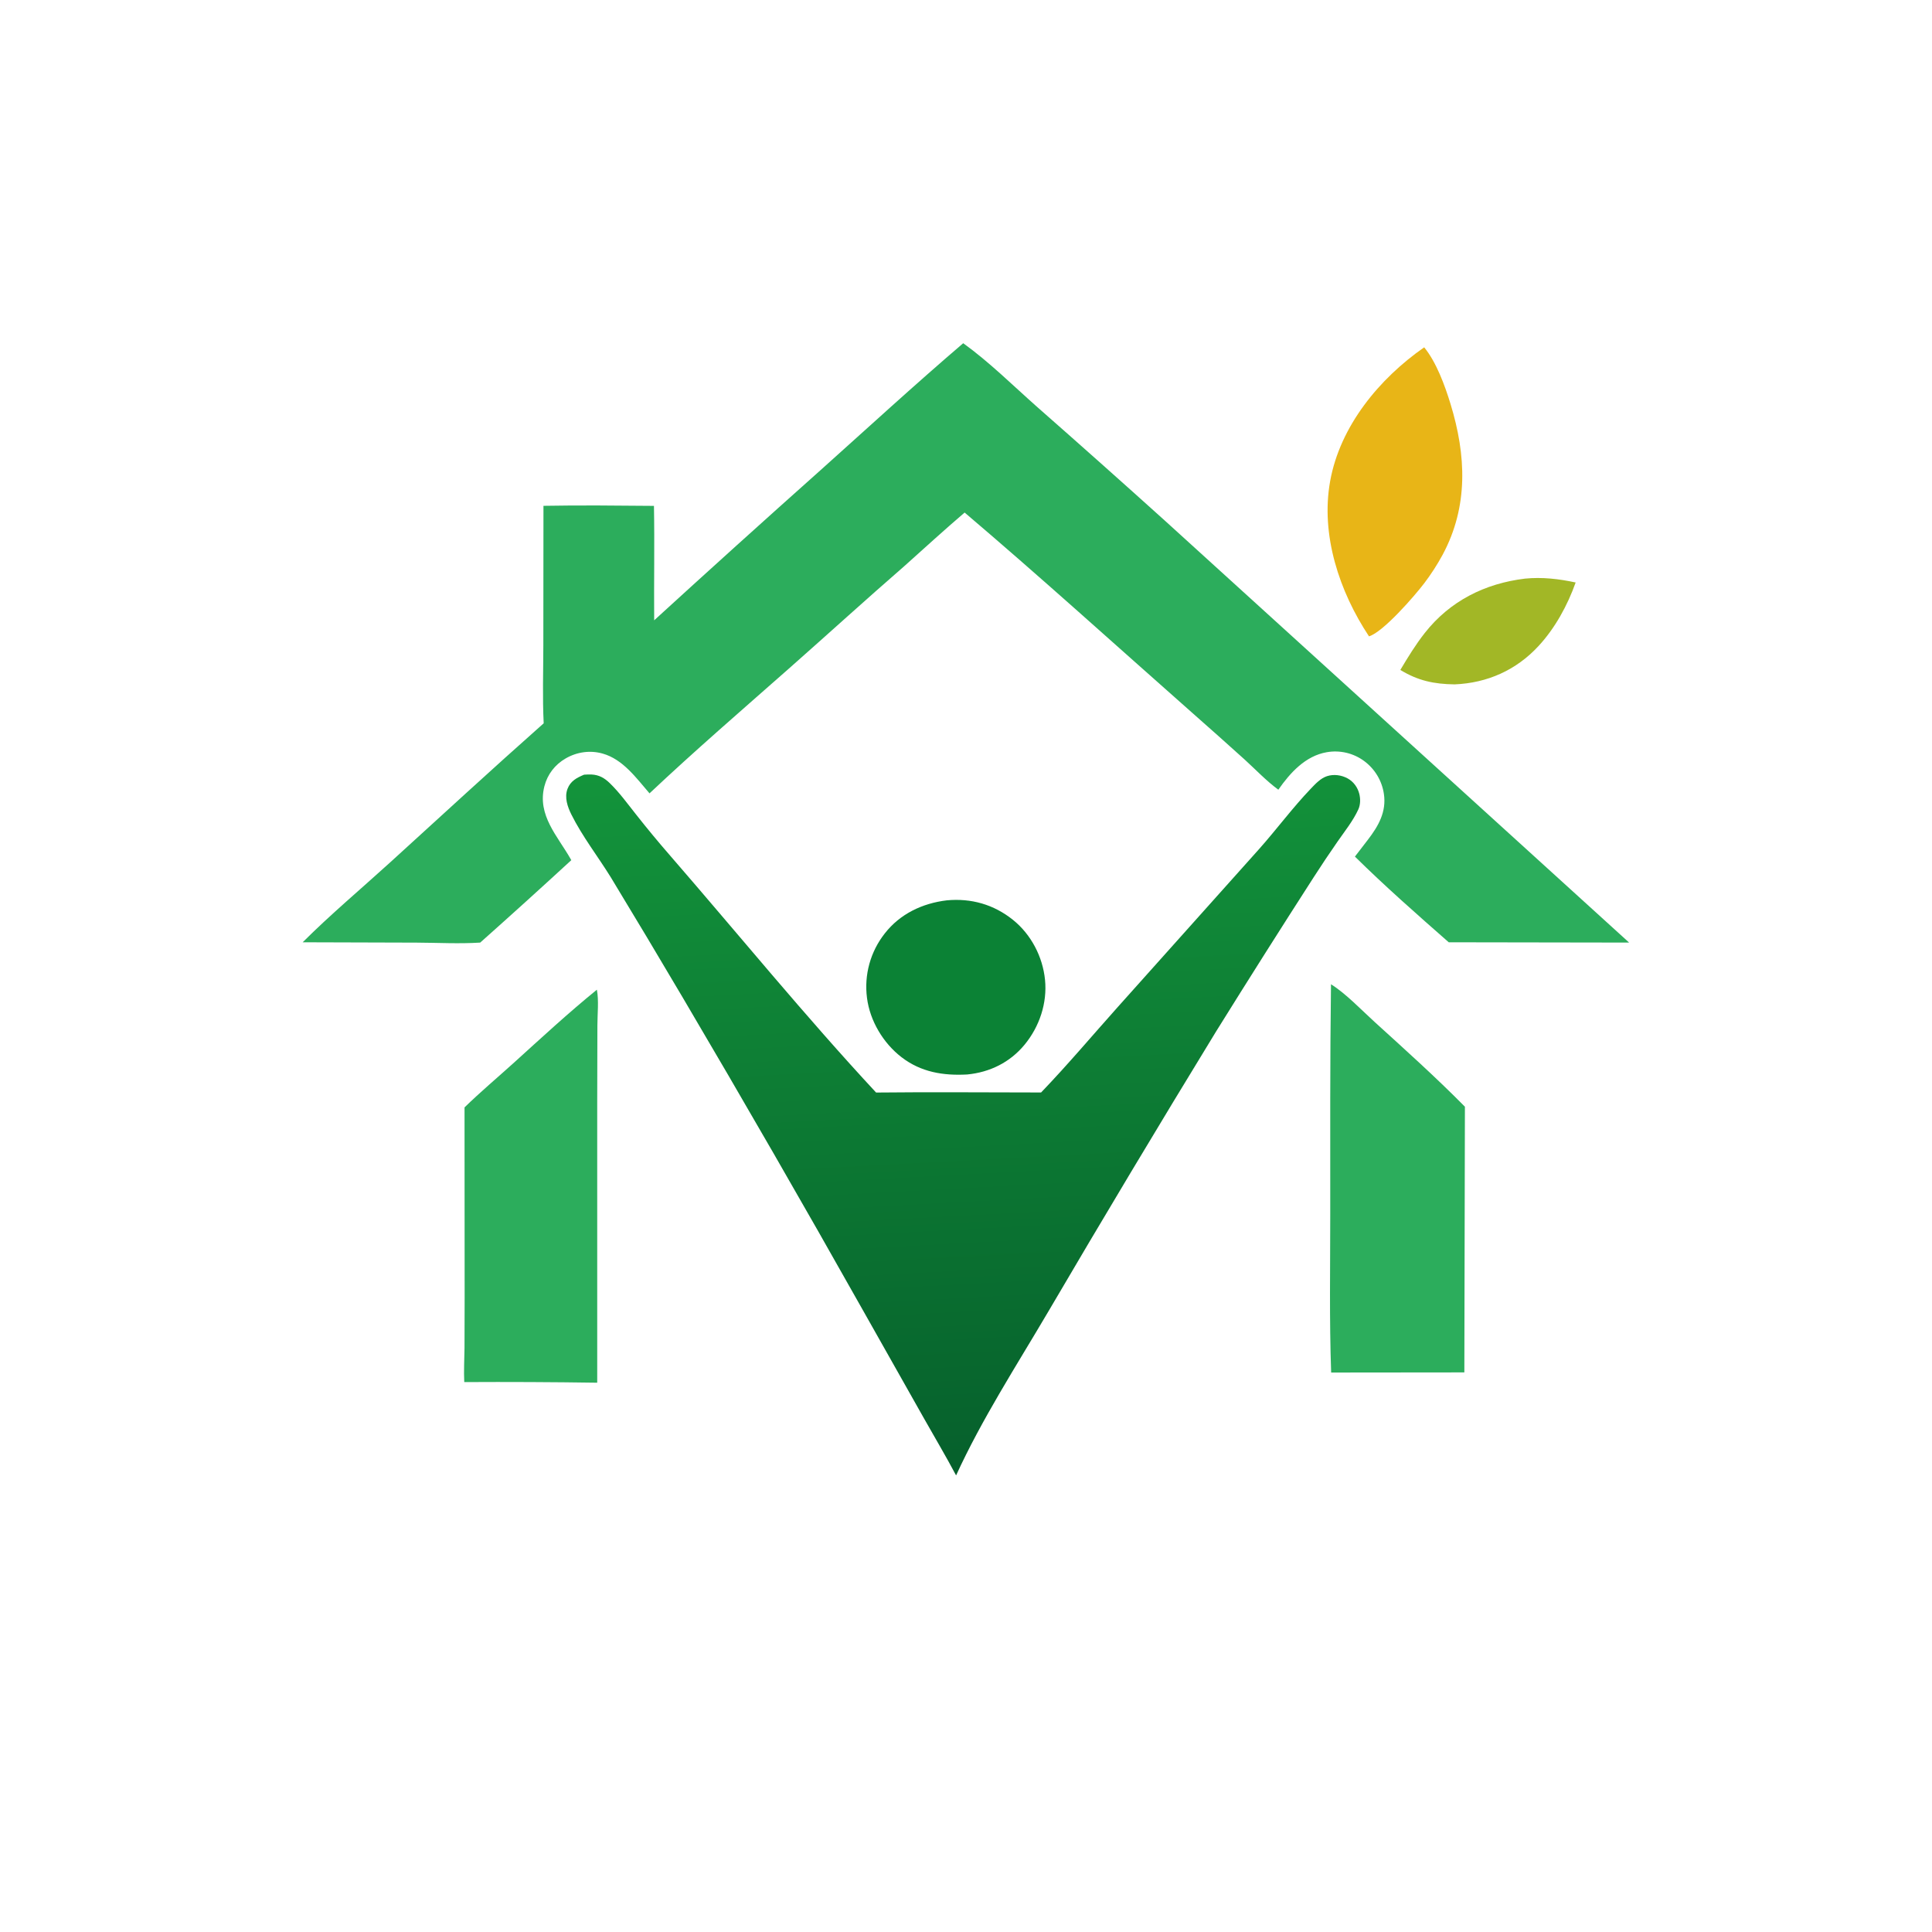
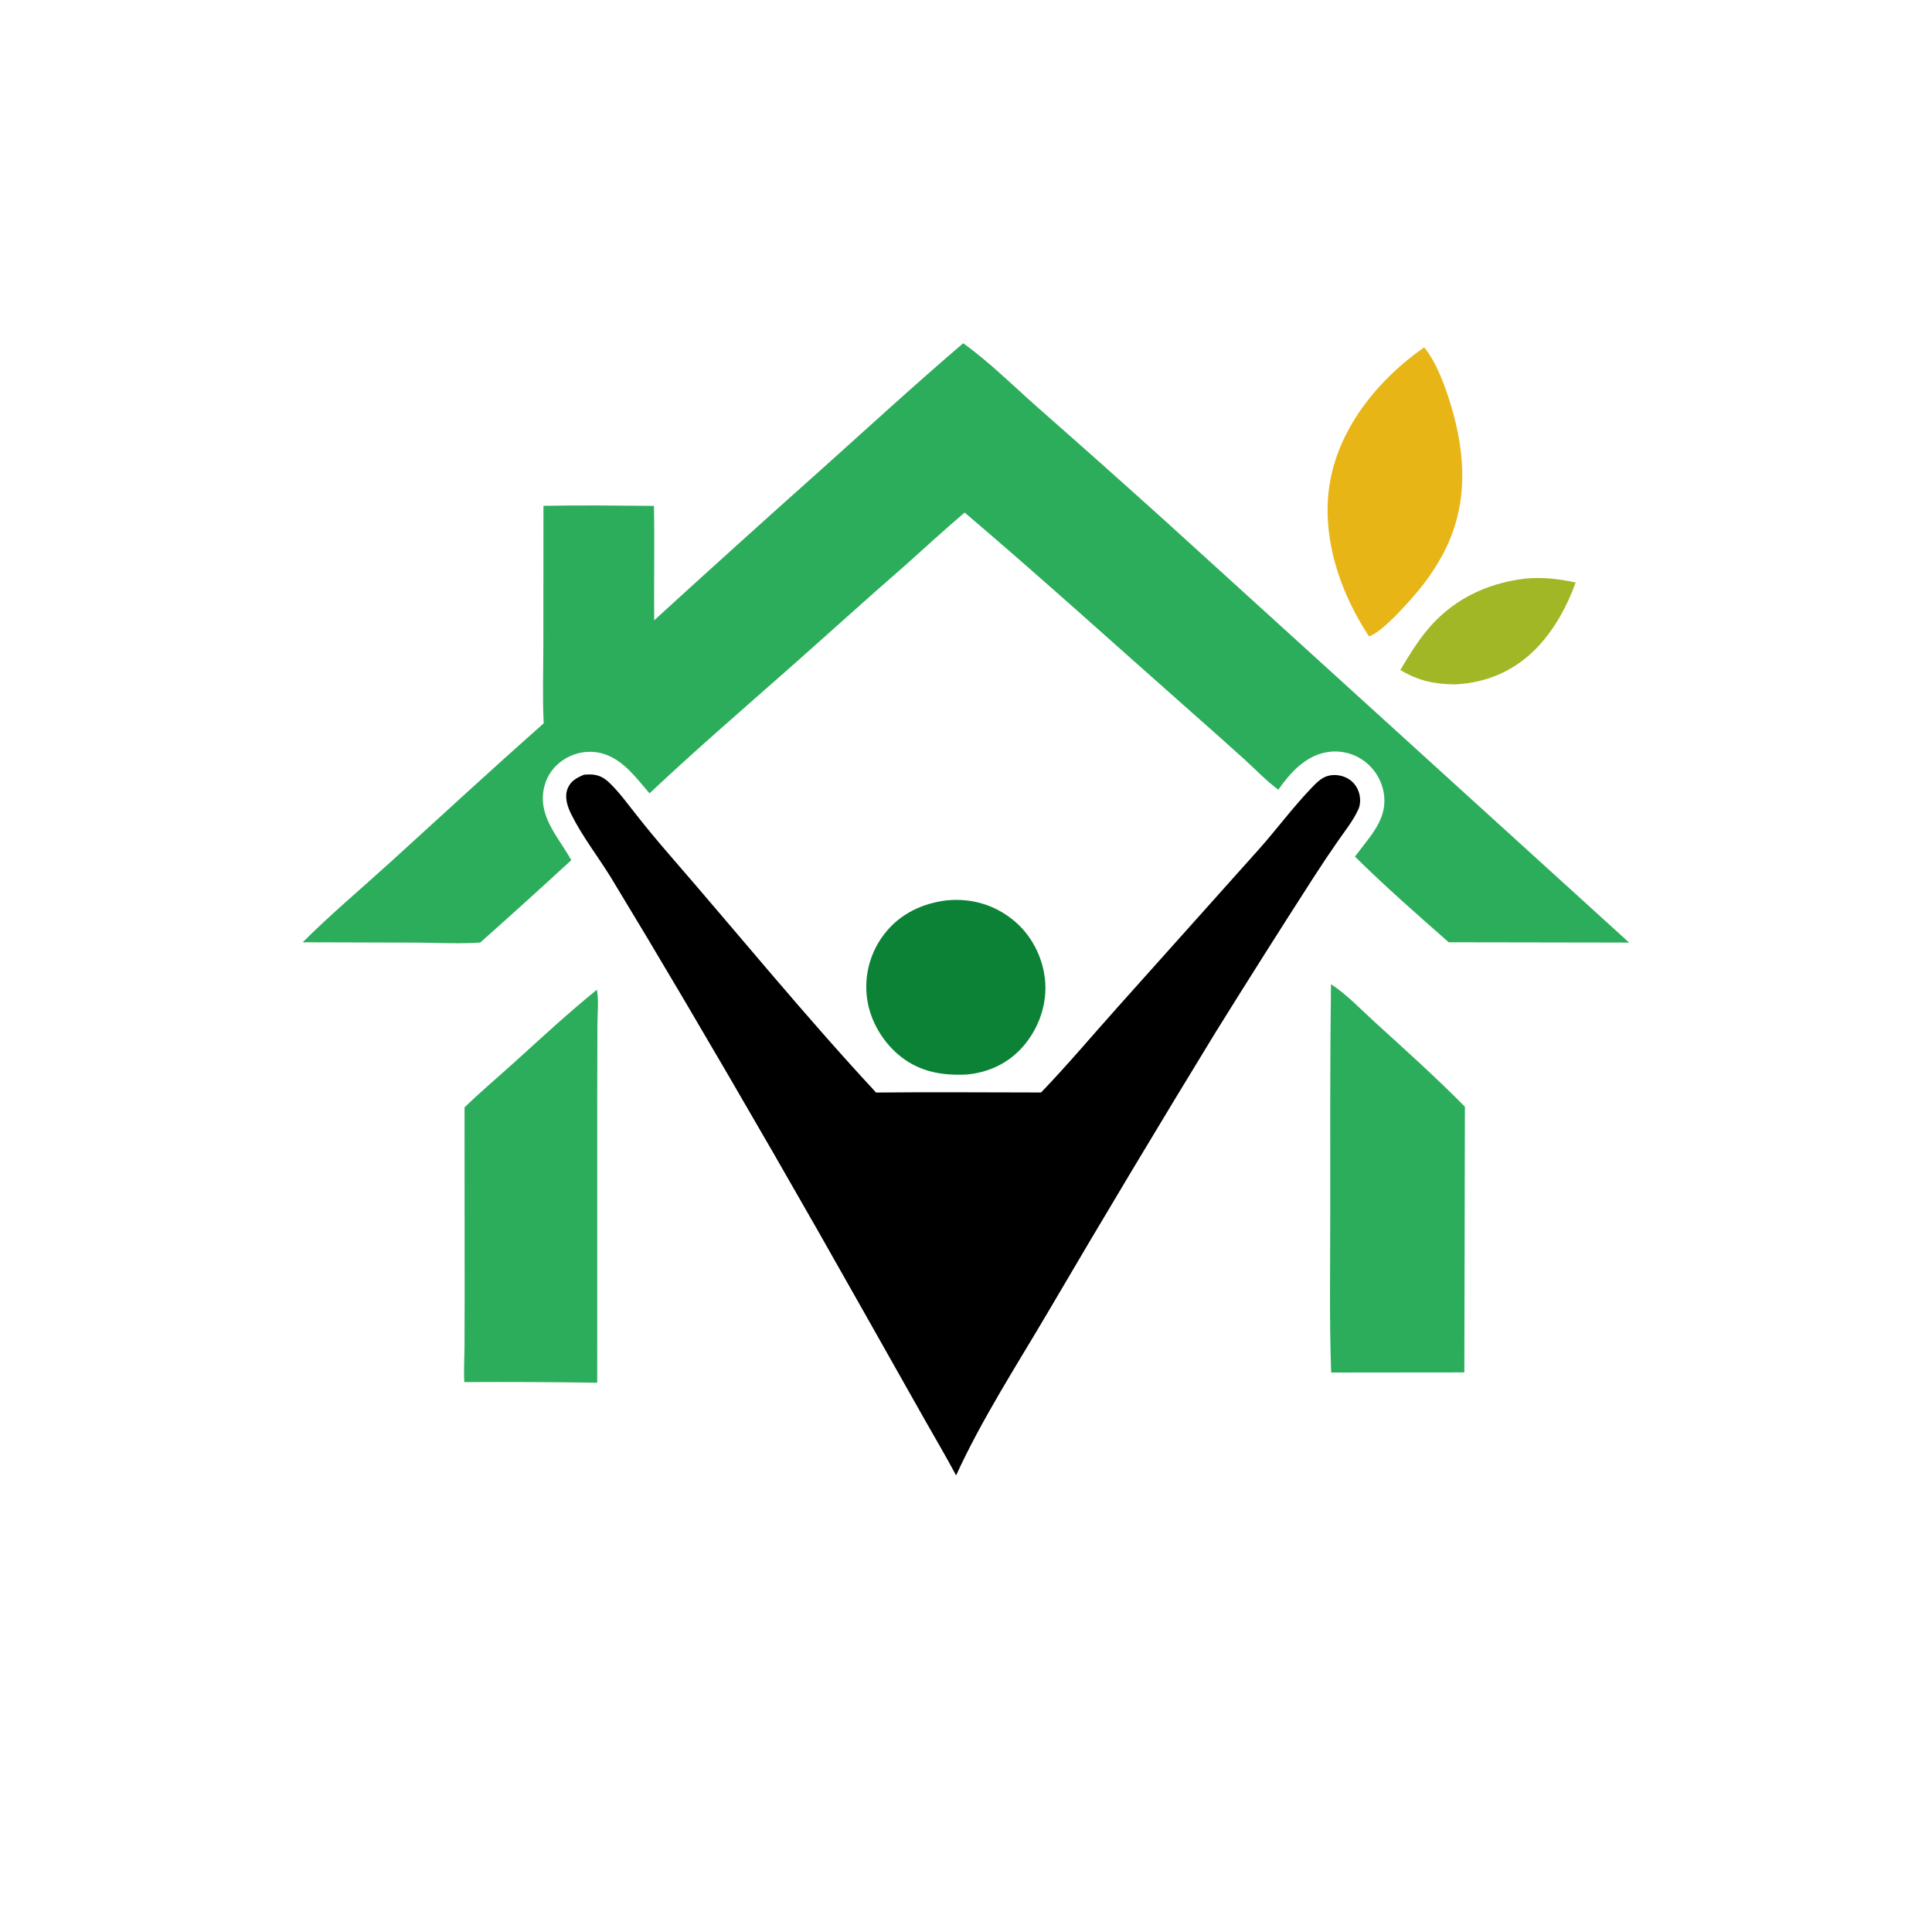
<svg xmlns="http://www.w3.org/2000/svg" width="1024" height="1024">
]	<path fill="#A2B726" d="M808.268 306.678C817.401 305.779 826.215 306.813 835.128 308.73C830.823 320.858 824.188 332.989 815.403 342.46C803.559 355.229 788.312 362.006 770.976 362.735C760.035 362.578 751.606 360.81 742.205 355.082C746.224 348.351 750.3 341.665 755.158 335.492C768.532 318.496 787.037 309.257 808.268 306.678Z" />
  <path fill="#0B8235" d="M501.826 477.198C514.743 475.993 526.699 479.377 536.844 487.506C546.481 495.227 552.648 507.031 553.88 519.29C555.124 531.665 550.922 544.168 543.043 553.719C535.316 563.086 524.632 568.343 512.625 569.498C499.951 570.182 488.179 568.294 477.854 560.361C468.144 552.899 461.06 541.079 459.521 528.885Q459.374 527.759 459.284 526.627Q459.193 525.495 459.16 524.361Q459.126 523.226 459.148 522.09Q459.171 520.955 459.25 519.823Q459.329 518.69 459.464 517.562Q459.599 516.435 459.791 515.316Q459.982 514.197 460.229 513.088Q460.476 511.98 460.777 510.885Q461.079 509.791 461.435 508.713Q461.79 507.634 462.199 506.575Q462.608 505.516 463.07 504.478Q463.531 503.441 464.043 502.427Q464.555 501.414 465.117 500.428Q465.68 499.441 466.29 498.484Q466.901 497.526 467.558 496.601Q468.215 495.675 468.918 494.783C477.009 484.369 488.894 478.745 501.826 477.198Z" />
  <path fill="#E8B517" d="M754.848 184.089C761.305 191.943 765.825 204.35 768.798 214.064C777.117 241.247 778.405 268.353 764.621 294.039Q760.341 301.925 754.92 309.076C749.859 315.747 733.14 335.031 725.595 337.273C709.9 313.595 699.877 283.578 704.997 255.058C710.241 225.846 731.034 200.668 754.848 184.089Z" />
  <path fill="#2CAD5C" d="M705.455 521.682C713.182 526.463 721.808 535.513 728.691 541.766C744.838 556.435 761.1 571.05 776.434 586.576L776.134 727.402L705.536 727.473C704.552 699.518 705.058 671.356 705.057 643.377C705.056 602.837 704.915 562.214 705.455 521.682Z" />
  <path fill="#2CAD5C" d="M316.362 524.559C317.447 530.264 316.644 537.49 316.634 543.363L316.536 584.397L316.54 732.865Q281.303 732.346 246.063 732.537C245.776 726.531 246.125 720.511 246.197 714.502L246.267 687.484L246.211 586.943C254.612 578.752 263.74 571.087 272.445 563.203C286.824 550.183 301.307 536.789 316.362 524.559Z" />
  <defs>
    <linearGradient id="gradient_0" gradientUnits="userSpaceOnUse" x1="529.059" y1="777.803" x2="509.065" y2="400.913">
-       <stop offset="0" stop-color="#06602C" />
-       <stop offset="1" stop-color="#13943B" />
+       <stop offset="0" stopColor="#06602C" />
+       <stop offset="1" stopColor="#13943B" />
    </linearGradient>
  </defs>
  <path fill="url(#gradient_0)" d="M309.569 410.6C310.892 410.518 312.227 410.436 313.552 410.505C317.553 410.714 320.379 412.355 323.205 415.091C328.363 420.087 332.675 426.093 337.141 431.704Q345.875 442.792 355.141 453.439C391.469 495.298 426.63 538.46 464.349 579.068C493.486 578.75 522.656 579.031 551.796 579.038C565.879 564.372 579.105 548.651 592.674 533.484L667.326 450.041C676.638 439.575 685.127 428.072 694.781 417.991C697.203 415.461 699.916 412.504 703.321 411.389C706.928 410.209 711.061 410.783 714.351 412.617C717.434 414.335 719.589 417.34 720.449 420.74C721.117 423.381 721.089 426.498 719.942 429.004C717.167 435.064 712.702 440.619 708.907 446.083Q702.396 455.454 696.222 465.051Q670.068 505.689 644.539 546.722Q599.209 620.852 555.245 695.795C538.6 724.063 520.416 752.161 506.747 781.994C501.389 771.873 495.506 762.025 489.884 752.048L456.976 693.764Q410.286 610.825 361.936 528.843Q343.023 496.773 323.711 464.941C316.903 453.935 308.593 443.268 302.84 431.706C300.799 427.604 299.081 422.631 300.789 418.118C302.371 413.938 305.71 412.22 309.569 410.6Z" />
  <path fill="#2CAD5C" d="M510.525 181.914C524.283 191.837 536.714 204.168 549.408 215.425Q583.711 245.569 617.627 276.148L863.469 499.586L767.86 499.429C751.037 484.65 734.076 469.744 718.138 454.013Q721.545 449.529 725.003 445.084C730.555 437.86 734.915 430.329 733.493 420.799Q733.398 420.151 733.271 419.509Q733.143 418.867 732.985 418.232Q732.826 417.597 732.636 416.97Q732.446 416.344 732.225 415.728Q732.005 415.111 731.754 414.507Q731.503 413.902 731.222 413.311Q730.942 412.719 730.633 412.142Q730.323 411.566 729.986 411.005Q729.648 410.444 729.283 409.9Q728.918 409.357 728.527 408.832Q728.136 408.307 727.719 407.802Q727.302 407.297 726.861 406.814Q726.42 406.33 725.955 405.869Q725.491 405.408 725.004 404.97Q724.517 404.533 724.009 404.12Q723.502 403.706 722.974 403.319Q722.45 402.934 721.907 402.575Q721.364 402.217 720.804 401.886Q720.244 401.555 719.667 401.253Q719.091 400.951 718.501 400.678Q717.91 400.405 717.306 400.163Q716.703 399.92 716.088 399.708Q715.473 399.496 714.848 399.315Q714.223 399.135 713.589 398.986Q712.956 398.837 712.316 398.72Q711.676 398.603 711.031 398.518Q710.386 398.434 709.737 398.382Q709.089 398.33 708.439 398.31Q707.788 398.291 707.138 398.304Q706.487 398.318 705.839 398.364Q705.19 398.41 704.544 398.489Q703.898 398.568 703.257 398.679C691.893 400.628 683.814 409.587 677.545 418.558C671.248 413.956 665.544 407.91 659.77 402.651Q645.66 389.914 631.391 377.355C591.433 342.067 551.89 306.189 511.276 271.664C500.461 280.91 489.936 290.537 479.337 300.032C458.765 317.91 438.609 336.288 418.172 354.324C393.388 376.196 368.322 397.828 344.258 420.493C337.248 412.398 330.215 402.444 319.391 399.404C312.739 397.536 305.786 398.541 299.818 401.983C294.164 405.245 290.151 410.416 288.537 416.753C284.617 432.14 295.584 443.15 302.507 455.388L302.797 455.909Q278.839 477.948 254.522 499.592C243.425 500.302 232.032 499.669 220.896 499.612L160.419 499.43C175.14 484.722 191.178 471.285 206.568 457.283C233.736 432.565 260.672 407.724 288.167 383.363C287.481 369.736 287.962 355.848 287.978 342.196L288.047 268.097C307.535 267.74 327.118 267.959 346.612 268.126C346.98 288.329 346.564 308.568 346.727 328.778Q390.44 288.819 434.653 249.414C459.887 226.814 484.775 203.935 510.525 181.914Z" />
</svg>
